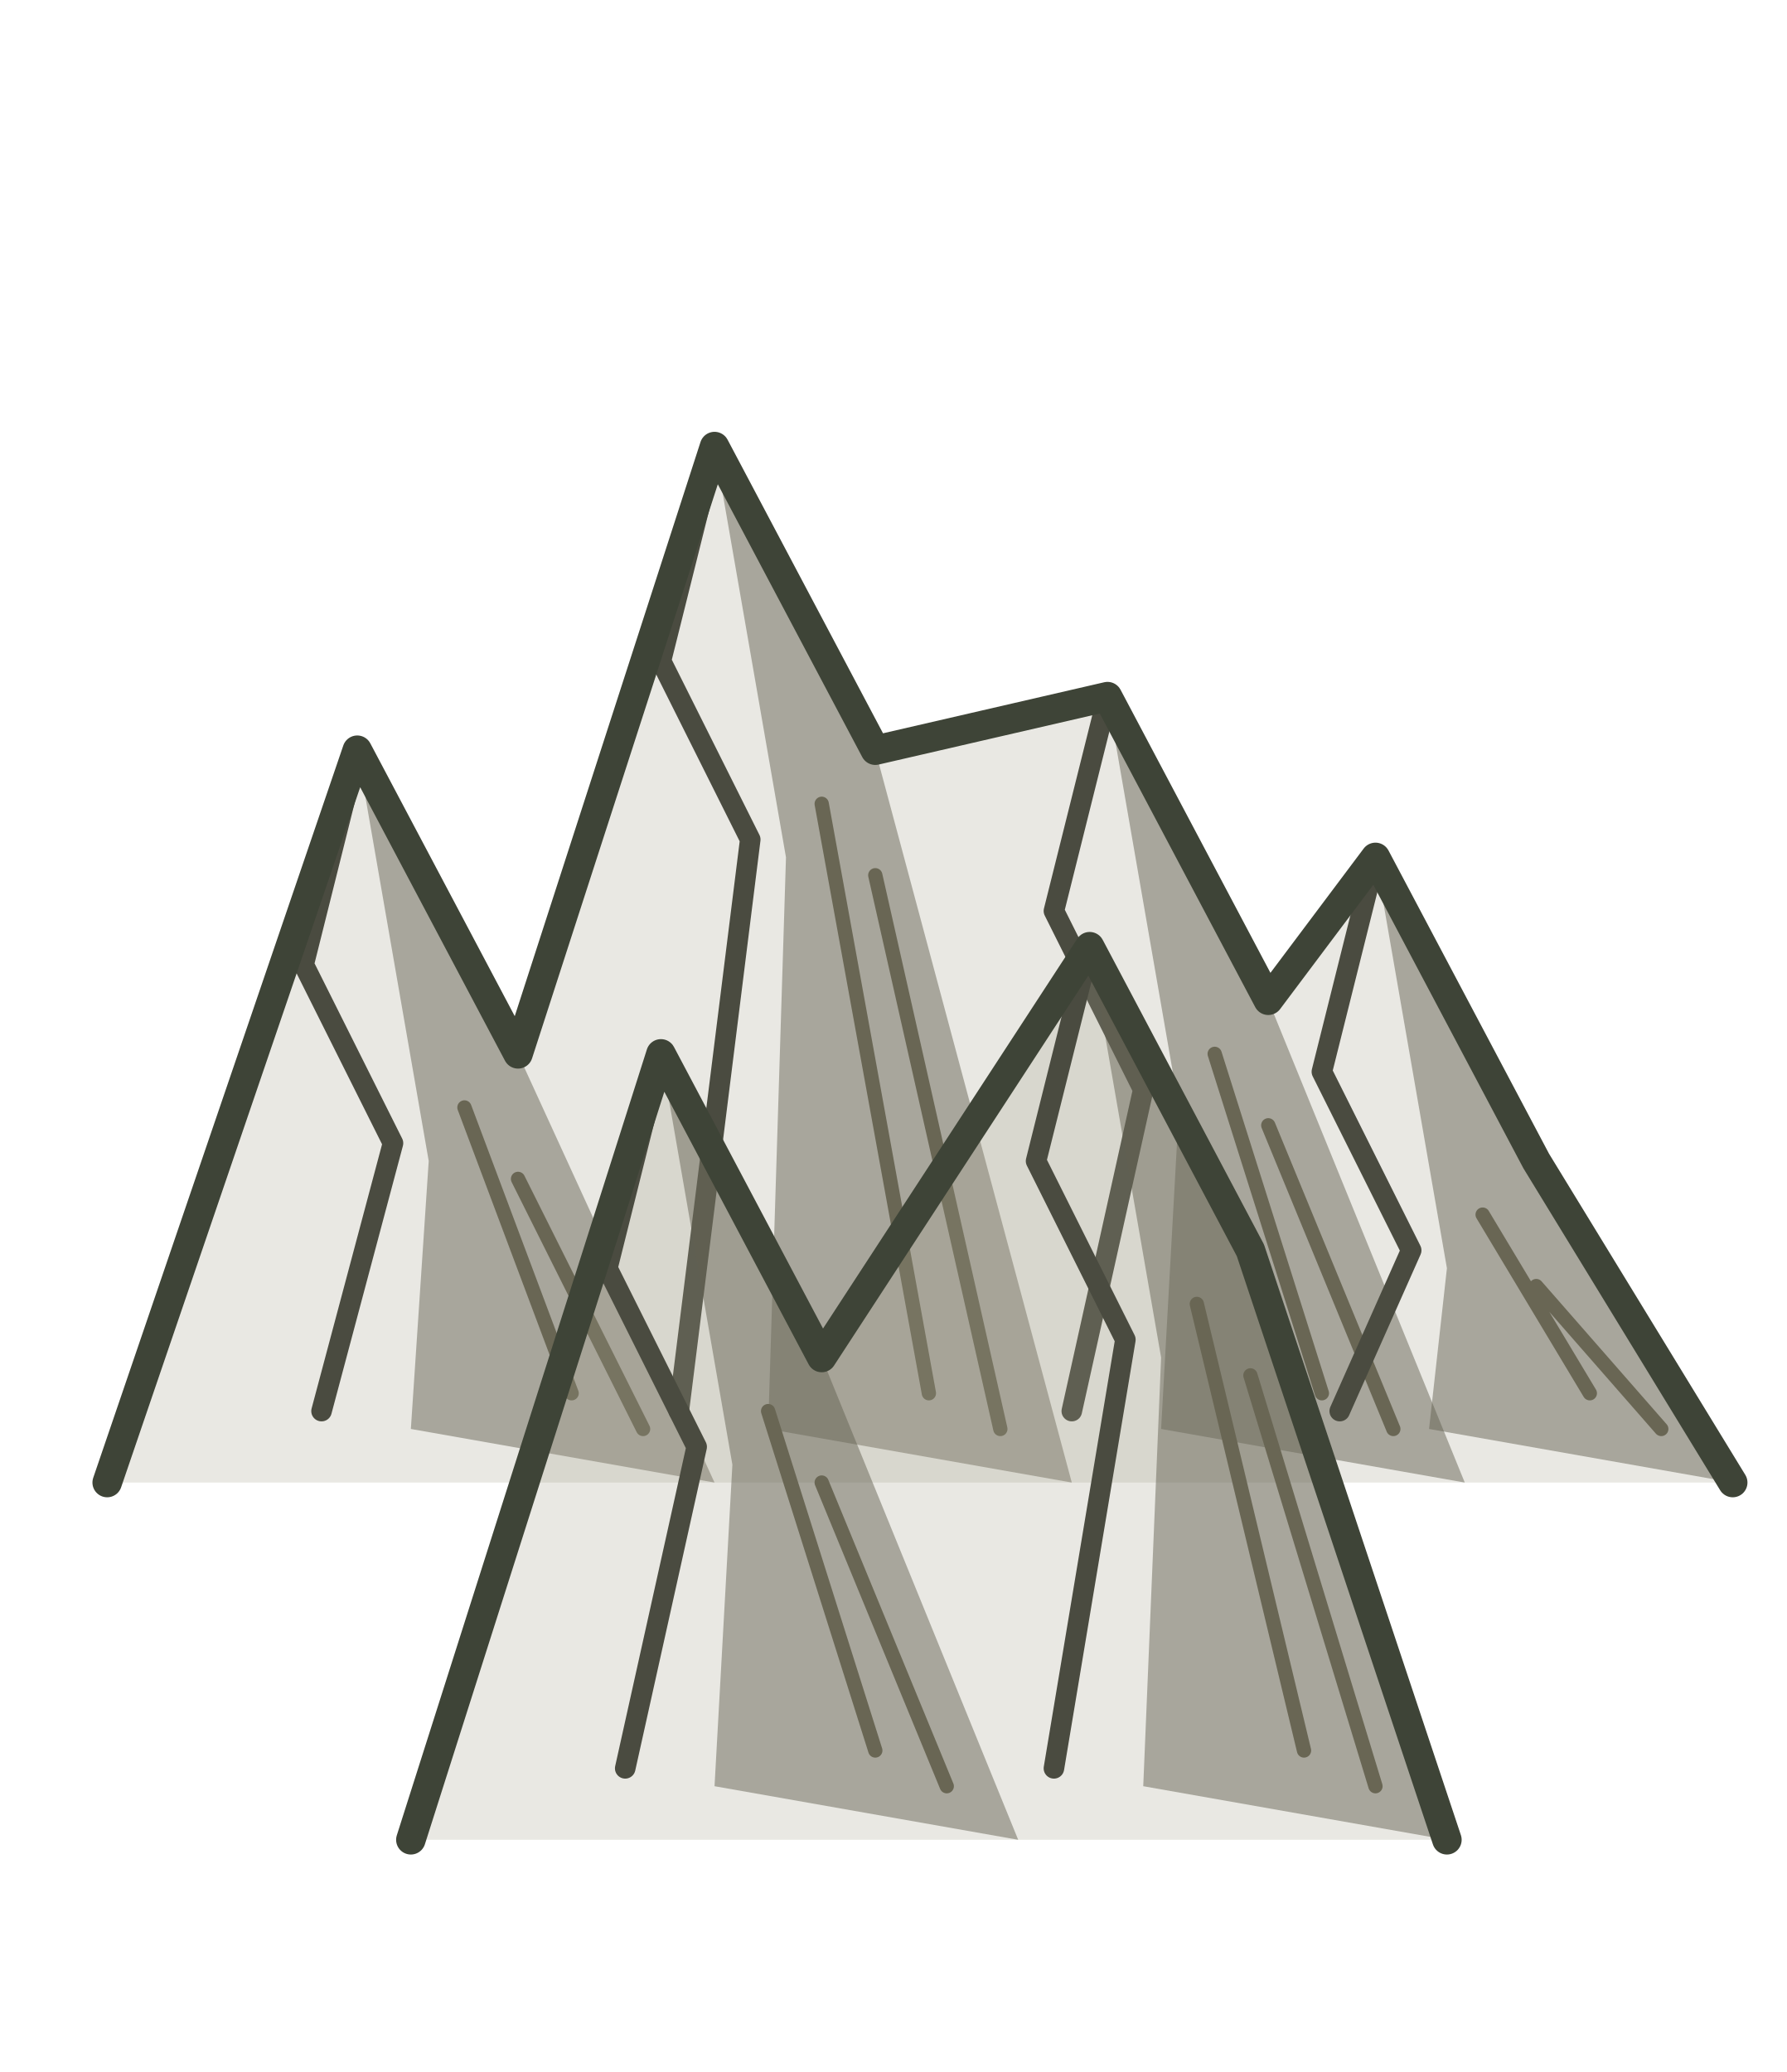
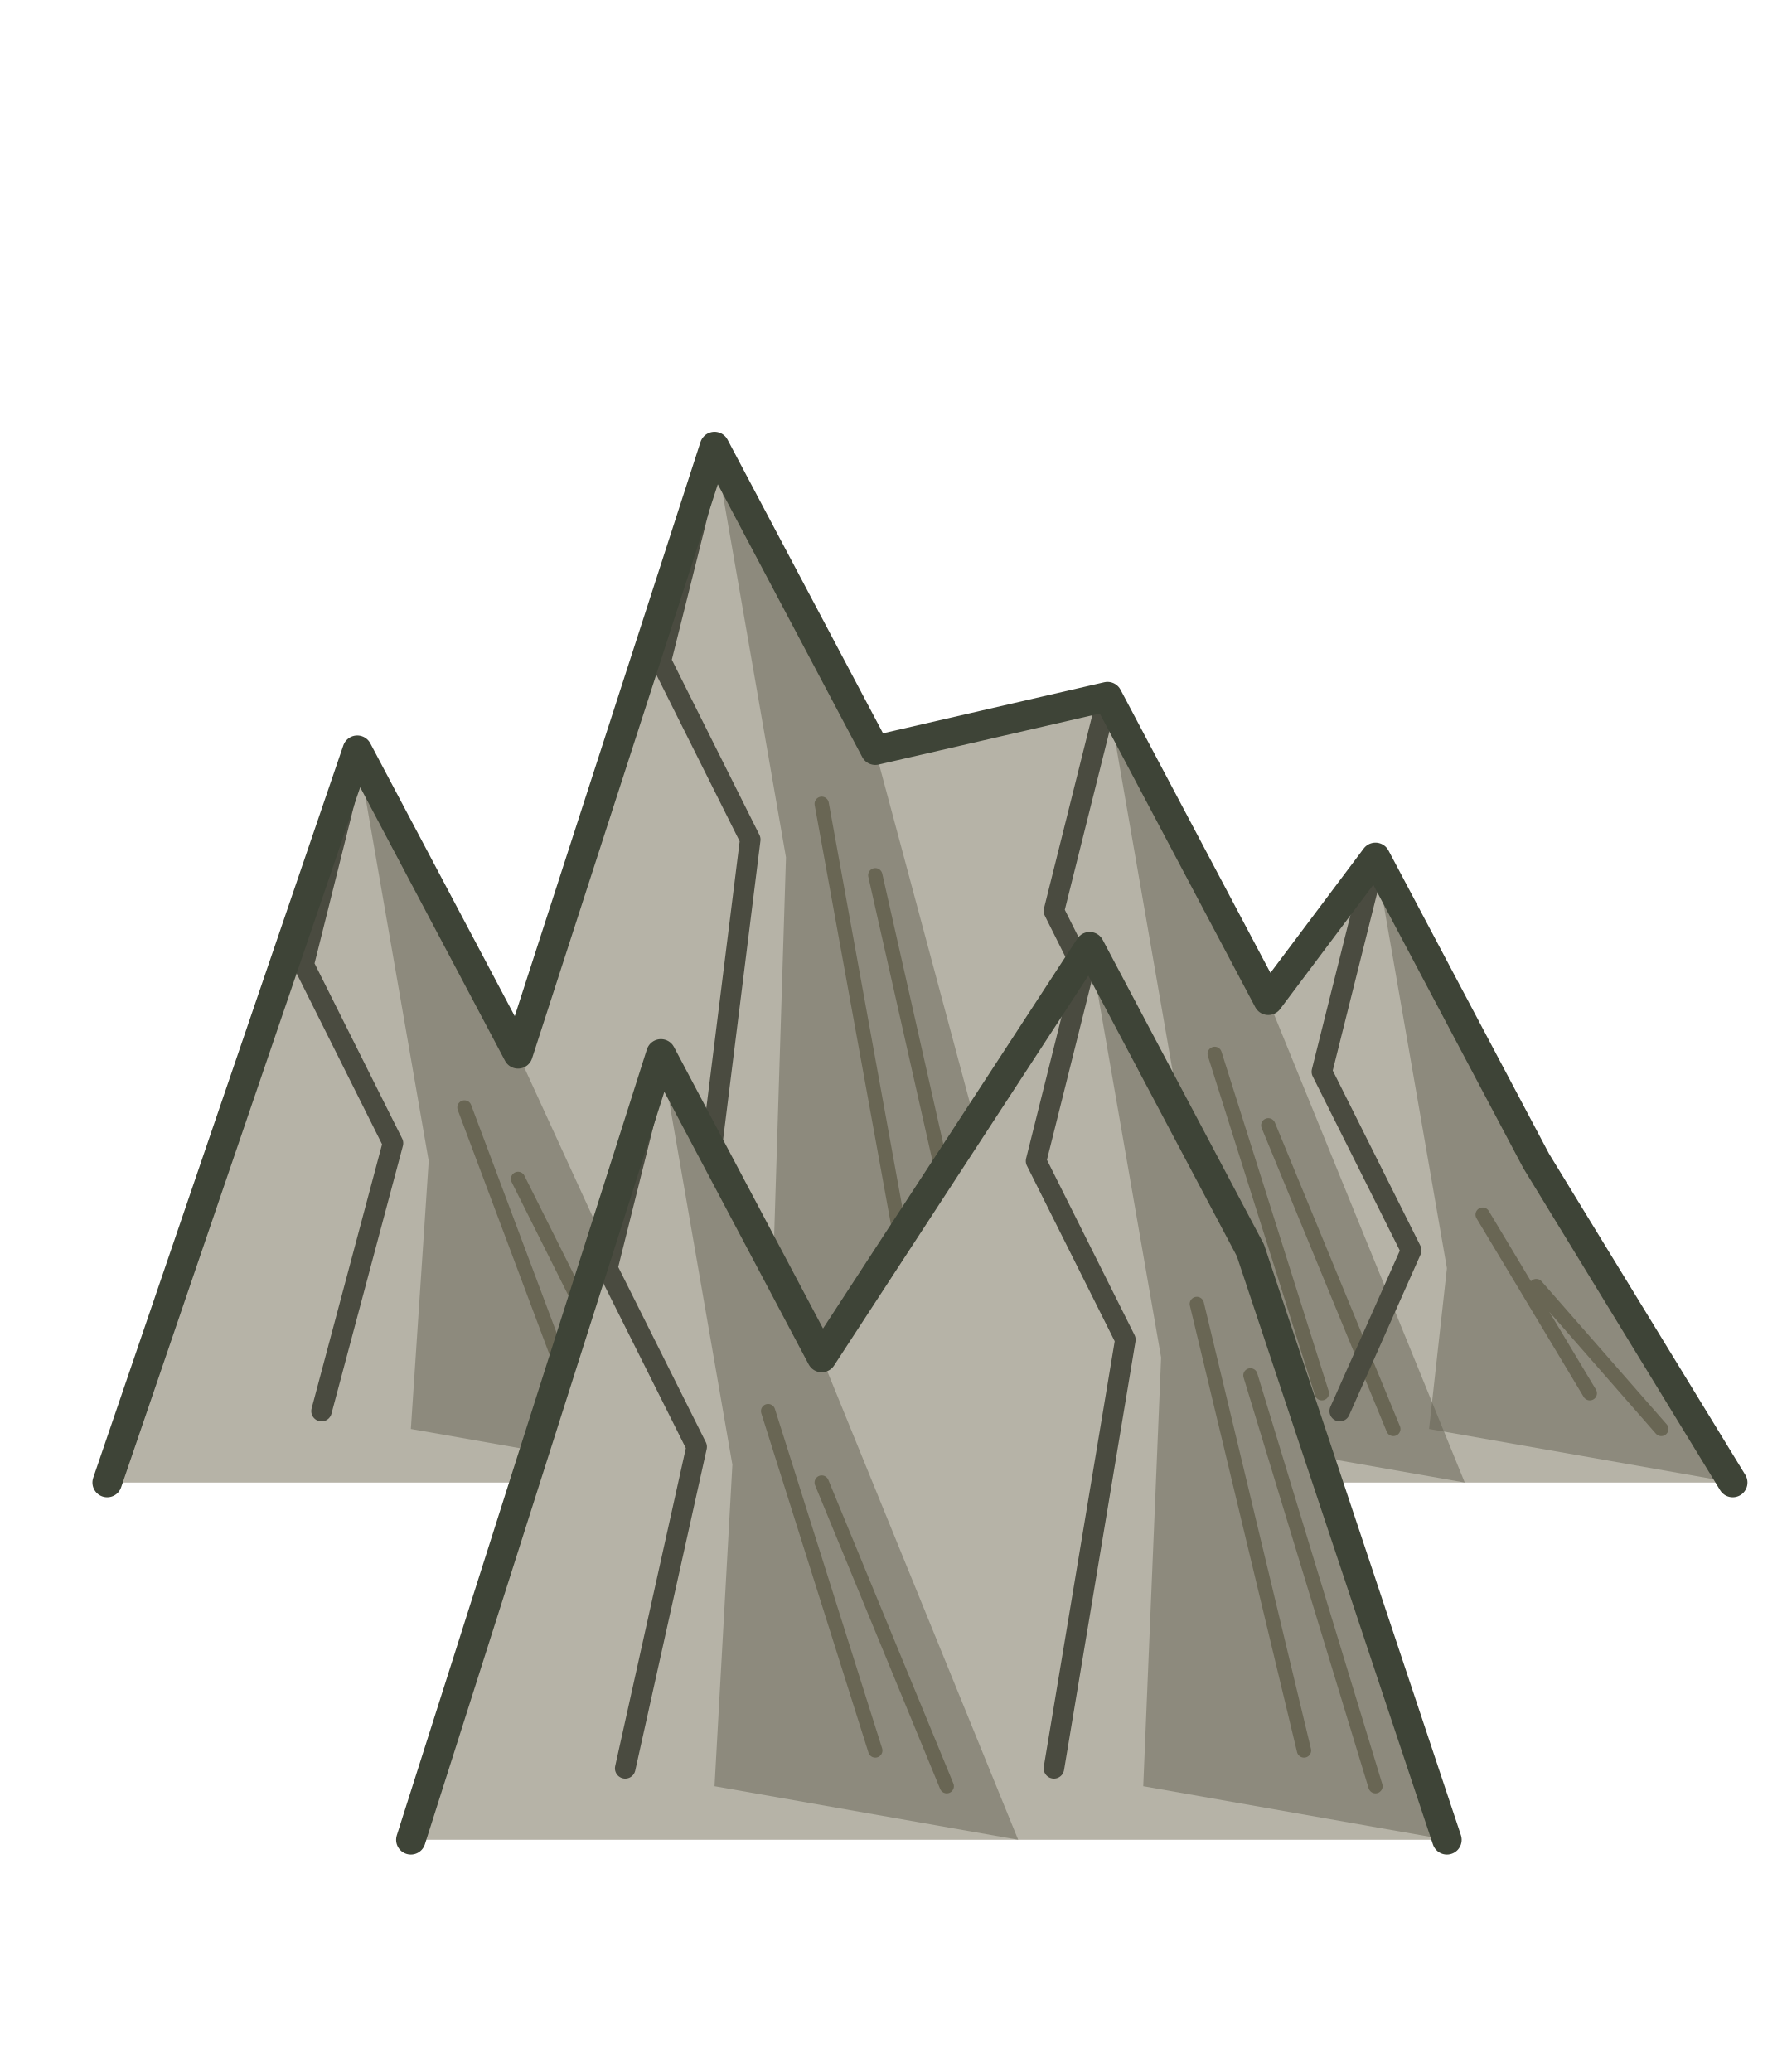
<svg xmlns="http://www.w3.org/2000/svg" viewBox="0 0 100 116">
-   <path d="M6 83L20 42L29 59L40 25L49 42L62 39L71 56L77 48L86 65L97 83Z" fill="#A4A08A" stroke="none" stroke-width="0" opacity="0.24" stroke-linecap="round" stroke-linejoin="round" />
+   <path d="M6 83L20 42L29 59L40 25L49 42L62 39L71 56L77 48L86 65L97 83Z" fill="#B6B3A7" stroke="none" stroke-width="0" opacity="1" stroke-linecap="round" stroke-linejoin="round" />
  <path d="M20 42L29 59L40 83L23 80L24 65Z" fill="#615F50" stroke="none" stroke-width="0" opacity="0.48" stroke-linecap="round" stroke-linejoin="round" />
  <path d="M20 42L17 54L22 64L18 79" fill="none" stroke="#4A4B40" stroke-width="1.15" opacity="1" stroke-linecap="round" stroke-linejoin="round" />
  <path d="M26 62L32 78M29 66L36 80" fill="none" stroke="#696654" stroke-width="0.8" opacity="1" stroke-linecap="round" stroke-linejoin="round" />
  <path d="M40 25L49 42L60 83L43 80L44 48Z" fill="#615F50" stroke="none" stroke-width="0" opacity="0.48" stroke-linecap="round" stroke-linejoin="round" />
  <path d="M40 25L37 37L42 47L38 79" fill="none" stroke="#4A4B40" stroke-width="1.15" opacity="1" stroke-linecap="round" stroke-linejoin="round" />
  <path d="M46 45L52 78M49 49L56 80" fill="none" stroke="#696654" stroke-width="0.8" opacity="1" stroke-linecap="round" stroke-linejoin="round" />
  <path d="M62 39L71 56L82 83L65 80L66 62Z" fill="#615F50" stroke="none" stroke-width="0" opacity="0.48" stroke-linecap="round" stroke-linejoin="round" />
  <path d="M62 39L59 51L64 61L60 79" fill="none" stroke="#4A4B40" stroke-width="1.15" opacity="1" stroke-linecap="round" stroke-linejoin="round" />
  <path d="M68 59L74 78M71 63L78 80" fill="none" stroke="#696654" stroke-width="0.8" opacity="1" stroke-linecap="round" stroke-linejoin="round" />
  <path d="M77 48L86 65L97 83L80 80L81 71Z" fill="#615F50" stroke="none" stroke-width="0" opacity="0.48" stroke-linecap="round" stroke-linejoin="round" />
  <path d="M77 48L74 60L79 70L75 79" fill="none" stroke="#4A4B40" stroke-width="1.15" opacity="1" stroke-linecap="round" stroke-linejoin="round" />
  <path d="M83 68L89 78M86 72L93 80" fill="none" stroke="#696654" stroke-width="0.8" opacity="1" stroke-linecap="round" stroke-linejoin="round" />
  <path d="M6 83L20 42L29 59L40 25L49 42L62 39L71 56L77 48L86 65L97 83" fill="none" stroke="#3E4437" stroke-width="1.65" opacity="1" stroke-linecap="round" stroke-linejoin="round" />
-   <path d="M23 103L37 59L46 76L61 53L70 70L81 103Z" fill="#A4A08A" stroke="none" stroke-width="0" opacity="0.24" stroke-linecap="round" stroke-linejoin="round" />
+   <path d="M23 103L37 59L46 76L61 53L70 70L81 103Z" fill="#B6B3A7" stroke="none" stroke-width="0" opacity="1" stroke-linecap="round" stroke-linejoin="round" />
  <path d="M37 59L46 76L57 103L40 100L41 82Z" fill="#615F50" stroke="none" stroke-width="0" opacity="0.48" stroke-linecap="round" stroke-linejoin="round" />
  <path d="M37 59L34 71L39 81L35 99" fill="none" stroke="#4A4B40" stroke-width="1.15" opacity="1" stroke-linecap="round" stroke-linejoin="round" />
  <path d="M43 79L49 98M46 83L53 100" fill="none" stroke="#696654" stroke-width="0.8" opacity="1" stroke-linecap="round" stroke-linejoin="round" />
  <path d="M61 53L70 70L81 103L64 100L65 76Z" fill="#615F50" stroke="none" stroke-width="0" opacity="0.48" stroke-linecap="round" stroke-linejoin="round" />
  <path d="M61 53L58 65L63 75L59 99" fill="none" stroke="#4A4B40" stroke-width="1.15" opacity="1" stroke-linecap="round" stroke-linejoin="round" />
  <path d="M67 73L73 98M70 77L77 100" fill="none" stroke="#696654" stroke-width="0.8" opacity="1" stroke-linecap="round" stroke-linejoin="round" />
  <path d="M23 103L37 59L46 76L61 53L70 70L81 103" fill="none" stroke="#3E4437" stroke-width="1.65" opacity="1" stroke-linecap="round" stroke-linejoin="round" />
</svg>
